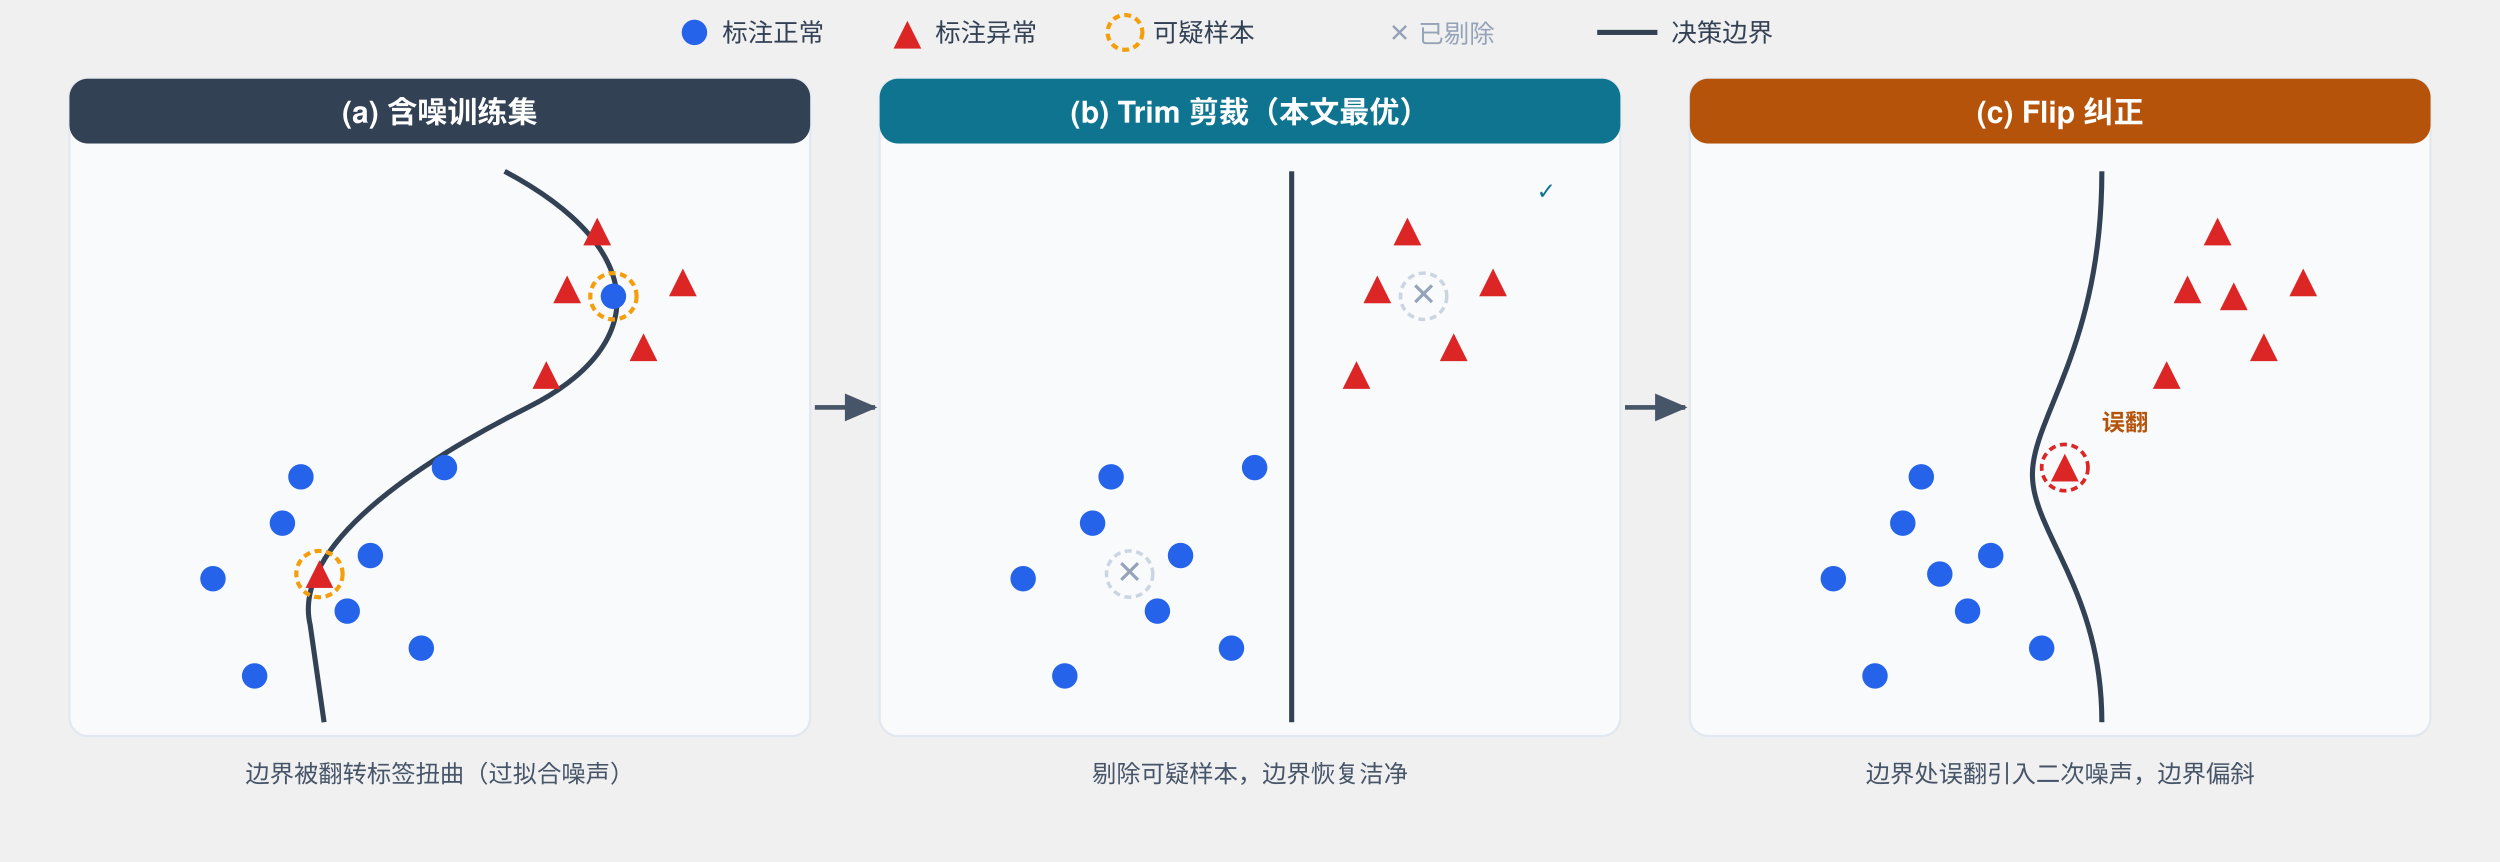
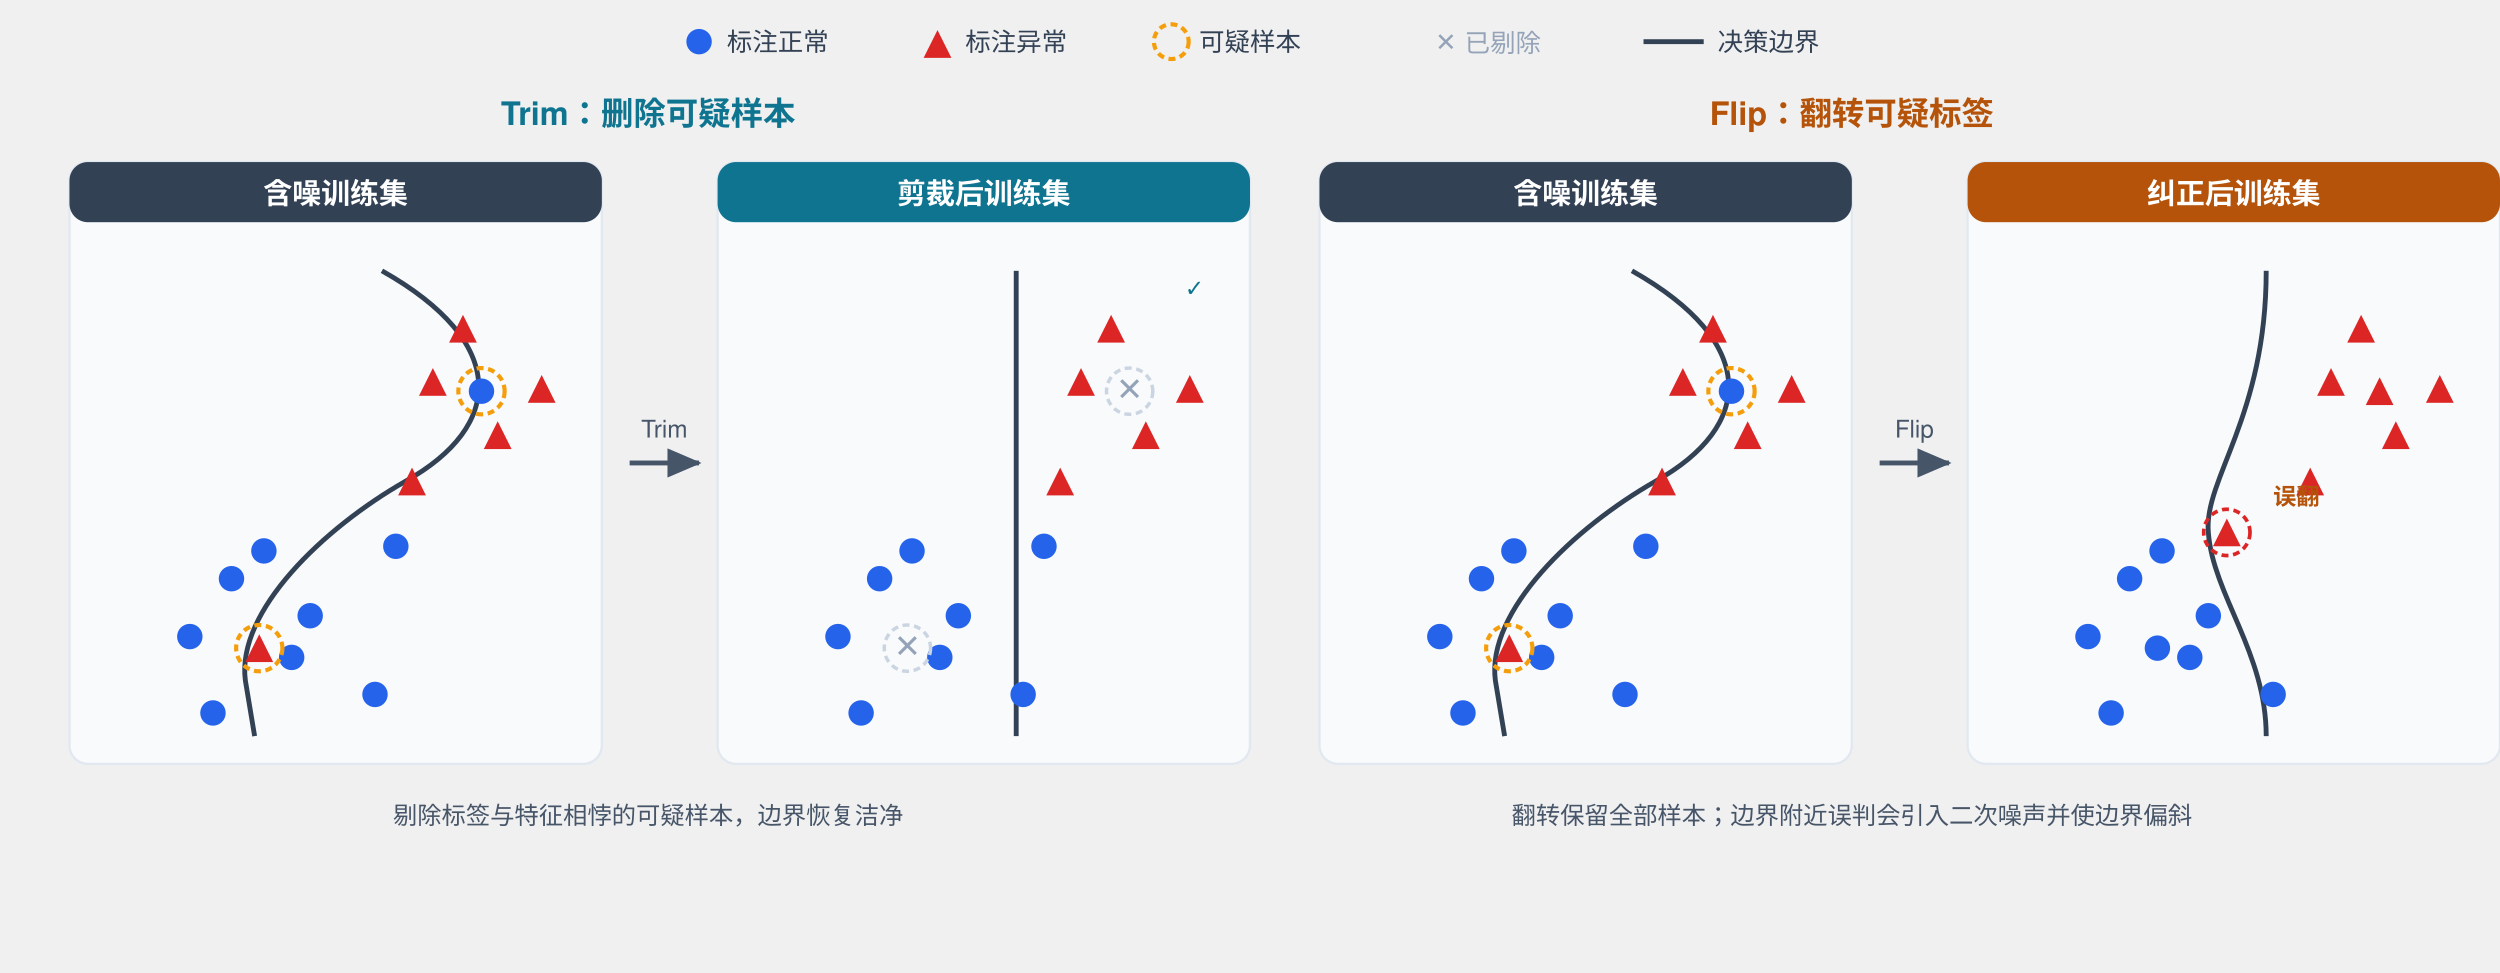
- <svg xmlns="http://www.w3.org/2000/svg" viewBox="0 0 1080 372" font-family="PingFang SC, Hiragino Sans GB, Microsoft YaHei, Helvetica, Arial, sans-serif">
+ <svg xmlns="http://www.w3.org/2000/svg" viewBox="0 0 1080 420" font-family="PingFang SC, Hiragino Sans GB, Microsoft YaHei, Helvetica, Arial, sans-serif">
  <defs>
    <marker id="tf-ar" markerWidth="9" markerHeight="9" refX="6.5" refY="3" orient="auto" markerUnits="strokeWidth">
      <path d="M0,0 L7,3 L0,6 Z" fill="#475569" />
    </marker>
  </defs>
  <style>
-     .ttl  { font-size:13px; font-weight:700; fill:#ffffff; }
+     .ttl  { font-size:12.5px; font-weight:700; fill:#ffffff; }
    .cap  { font-size:10.5px; fill:#475569; }
    .lg   { font-size:11px; fill:#334155; }
    .note { font-size:10px; font-weight:600; }
-     .bd   { fill:none; stroke:#334155; stroke-width:2.2; }
+     .bd   { fill:none; stroke:#334155; stroke-width:2.1; }
    .plot { fill:#f8fafc; stroke:#e2e8f0; stroke-width:1; }
+     .block-title { font-size:14px; font-weight:800; }
  </style>
  <g class="lg">
-     <circle cx="300" cy="14" r="5.5" fill="#2563eb" />
-     <text x="312" y="18">标注正常</text>
-     <polygon points="392,9 386,21 398,21" fill="#dc2626" />
-     <text x="404" y="18">标注异常</text>
-     <circle cx="486" cy="14" r="7.5" fill="none" stroke="#f59e0b" stroke-width="1.8" stroke-dasharray="3,2" />
-     <text x="498" y="18">可疑样本</text>
-     <text x="600" y="18" fill="#94a3b8">✕ 已剔除</text>
-     <line x1="690" y1="14" x2="716" y2="14" class="bd" />
-     <text x="722" y="18">决策边界</text>
+     <circle cx="302" cy="18" r="5.5" fill="#2563eb" />
+     <text x="314" y="22">标注正常</text>
+     <polygon points="405,13 399,25 411,25" fill="#dc2626" />
+     <text x="417" y="22">标注异常</text>
+     <circle cx="506" cy="18" r="7.5" fill="none" stroke="#f59e0b" stroke-width="1.8" stroke-dasharray="3,2" />
+     <text x="518" y="22">可疑样本</text>
+     <text x="620" y="22" fill="#94a3b8">✕ 已剔除</text>
+     <line x1="710" y1="18" x2="736" y2="18" class="bd" />
+     <text x="742" y="22">决策边界</text>
  </g>
-   <g transform="translate(30,0)">
-     <rect class="plot" x="0" y="34" width="320" height="284" rx="8" />
-     <rect x="0" y="34" width="320" height="28" rx="8" fill="#334155" />
-     <text x="160" y="53" text-anchor="middle" class="ttl">(a) 含噪训练集</text>
-     <path class="bd" d="M188,74 C 252,108 250,150 198,176 C 150,200 96,236 104,270 L 110,312" />
+   <text x="280" y="54" text-anchor="middle" class="block-title" fill="#0e7490">Trim：删除可疑样本</text>
+   <g transform="translate(30,70)">
+     <rect class="plot" x="0" y="0" width="230" height="260" rx="8" />
+     <rect x="0" y="0" width="230" height="26" rx="8" fill="#334155" />
+     <text x="115" y="18" text-anchor="middle" class="ttl">含噪训练集</text>
+     <path class="bd" d="M135,47 C 190,78 188,114 145,138 C 110,158 72,194 76,224 L 80,248" />
    <g fill="#2563eb">
-       <circle cx="62" cy="250" r="5.5" />
-       <circle cx="92" cy="226" r="5.5" />
-       <circle cx="120" cy="264" r="5.5" />
-       <circle cx="80" cy="292" r="5.5" />
-       <circle cx="130" cy="240" r="5.5" />
-       <circle cx="100" cy="206" r="5.5" />
-       <circle cx="152" cy="280" r="5.5" />
+       <circle cx="52" cy="205" r="5.5" />
+       <circle cx="70" cy="180" r="5.5" />
+       <circle cx="96" cy="214" r="5.5" />
+       <circle cx="62" cy="238" r="5.5" />
+       <circle cx="104" cy="196" r="5.5" />
+       <circle cx="84" cy="168" r="5.5" />
+       <circle cx="132" cy="230" r="5.5" />
    </g>
    <g fill="#dc2626">
-       <polygon points="215,119 209,131 221,131" />
-       <polygon points="248,144 242,156 254,156" />
-       <polygon points="228,94 222,106 234,106" />
-       <polygon points="265,116 259,128 271,128" />
-       <polygon points="206,156 200,168 212,168" />
+       <polygon points="157,89 151,101 163,101" />
+       <polygon points="185,112 179,124 191,124" />
+       <polygon points="170,66 164,78 176,78" />
+       <polygon points="204,92 198,104 210,104" />
+       <polygon points="148,132 142,144 154,144" />
    </g>
-     <circle cx="162" cy="202" r="5.5" fill="#2563eb" />
-     <polygon points="108,242 102,254 114,254" fill="#dc2626" />
-     <circle cx="108" cy="248" r="10" fill="none" stroke="#f59e0b" stroke-width="1.8" stroke-dasharray="3,2" />
-     <circle cx="235" cy="128" r="5.5" fill="#2563eb" />
-     <circle cx="235" cy="128" r="10" fill="none" stroke="#f59e0b" stroke-width="1.8" stroke-dasharray="3,2" />
-     <text x="160" y="338" text-anchor="middle" class="cap">边界被翻转标签扭曲（过拟合噪声）</text>
+     <circle cx="141" cy="166" r="5.5" fill="#2563eb" />
+     <polygon points="82,204 76,216 88,216" fill="#dc2626" />
+     <circle cx="82" cy="210" r="10" fill="none" stroke="#f59e0b" stroke-width="1.8" stroke-dasharray="3,2" />
+     <circle cx="178" cy="99" r="5.5" fill="#2563eb" />
+     <circle cx="178" cy="99" r="10" fill="none" stroke="#f59e0b" stroke-width="1.8" stroke-dasharray="3,2" />
  </g>
-   <g transform="translate(380,0)">
-     <rect class="plot" x="0" y="34" width="320" height="284" rx="8" />
-     <rect x="0" y="34" width="320" height="28" rx="8" fill="#0e7490" />
-     <text x="160" y="53" text-anchor="middle" class="ttl">(b) Trim 剪裁（本文最优）</text>
-     <line class="bd" x1="178" y1="74" x2="178" y2="312" />
+   <line x1="272" y1="200" x2="302" y2="200" stroke="#475569" stroke-width="2.1" marker-end="url(#tf-ar)" />
+   <text x="287" y="189" text-anchor="middle" class="cap" fill="#0e7490">Trim</text>
+   <g transform="translate(310,70)">
+     <rect class="plot" x="0" y="0" width="230" height="260" rx="8" />
+     <rect x="0" y="0" width="230" height="26" rx="8" fill="#0e7490" />
+     <text x="115" y="18" text-anchor="middle" class="ttl">剪裁后训练集</text>
+     <line class="bd" x1="129" y1="47" x2="129" y2="248" />
    <g fill="#2563eb">
-       <circle cx="62" cy="250" r="5.5" />
-       <circle cx="92" cy="226" r="5.5" />
-       <circle cx="120" cy="264" r="5.5" />
-       <circle cx="80" cy="292" r="5.5" />
-       <circle cx="130" cy="240" r="5.5" />
-       <circle cx="100" cy="206" r="5.5" />
-       <circle cx="152" cy="280" r="5.5" />
+       <circle cx="52" cy="205" r="5.5" />
+       <circle cx="70" cy="180" r="5.5" />
+       <circle cx="96" cy="214" r="5.5" />
+       <circle cx="62" cy="238" r="5.5" />
+       <circle cx="104" cy="196" r="5.5" />
+       <circle cx="84" cy="168" r="5.5" />
+       <circle cx="132" cy="230" r="5.5" />
    </g>
    <g fill="#dc2626">
-       <polygon points="215,119 209,131 221,131" />
-       <polygon points="248,144 242,156 254,156" />
-       <polygon points="228,94 222,106 234,106" />
-       <polygon points="265,116 259,128 271,128" />
-       <polygon points="206,156 200,168 212,168" />
+       <polygon points="157,89 151,101 163,101" />
+       <polygon points="185,112 179,124 191,124" />
+       <polygon points="170,66 164,78 176,78" />
+       <polygon points="204,92 198,104 210,104" />
+       <polygon points="148,132 142,144 154,144" />
    </g>
-     <circle cx="162" cy="202" r="5.5" fill="#2563eb" />
-     <text x="108" y="252" text-anchor="middle" fill="#94a3b8" font-size="14" font-weight="700">✕</text>
-     <circle cx="108" cy="248" r="10" fill="none" stroke="#cbd5e1" stroke-width="1.5" stroke-dasharray="3,2" />
-     <text x="235" y="132" text-anchor="middle" fill="#94a3b8" font-size="14" font-weight="700">✕</text>
-     <circle cx="235" cy="128" r="10" fill="none" stroke="#cbd5e1" stroke-width="1.5" stroke-dasharray="3,2" />
-     <text x="288" y="86" text-anchor="middle" class="note" fill="#0e7490">✓</text>
-     <text x="160" y="338" text-anchor="middle" class="cap">剔除可疑样本，边界恢复洁净</text>
+     <circle cx="141" cy="166" r="5.5" fill="#2563eb" />
+     <text x="82" y="214" text-anchor="middle" fill="#94a3b8" font-size="14" font-weight="700">✕</text>
+     <circle cx="82" cy="210" r="10" fill="none" stroke="#cbd5e1" stroke-width="1.5" stroke-dasharray="3,2" />
+     <text x="178" y="103" text-anchor="middle" fill="#94a3b8" font-size="14" font-weight="700">✕</text>
+     <circle cx="178" cy="99" r="10" fill="none" stroke="#cbd5e1" stroke-width="1.5" stroke-dasharray="3,2" />
+     <text x="206" y="58" text-anchor="middle" class="note" fill="#0e7490">✓</text>
  </g>
-   <g transform="translate(730,0)">
-     <rect class="plot" x="0" y="34" width="320" height="284" rx="8" />
-     <rect x="0" y="34" width="320" height="28" rx="8" fill="#b45309" />
-     <text x="160" y="53" text-anchor="middle" class="ttl">(c) Flip 纠正</text>
-     <path class="bd" d="M178,74 C 178,150 148,180 148,205 C 148,230 178,255 178,312" />
+   <text x="280" y="356" text-anchor="middle" class="cap">剔除标签与特征相悖的可疑样本，边界恢复洁净</text>
+   <text x="800" y="54" text-anchor="middle" class="block-title" fill="#b45309">Flip：翻转可疑标签</text>
+   <g transform="translate(570,70)">
+     <rect class="plot" x="0" y="0" width="230" height="260" rx="8" />
+     <rect x="0" y="0" width="230" height="26" rx="8" fill="#334155" />
+     <text x="115" y="18" text-anchor="middle" class="ttl">含噪训练集</text>
+     <path class="bd" d="M135,47 C 190,78 188,114 145,138 C 110,158 72,194 76,224 L 80,248" />
    <g fill="#2563eb">
-       <circle cx="62" cy="250" r="5.5" />
-       <circle cx="92" cy="226" r="5.5" />
-       <circle cx="120" cy="264" r="5.5" />
-       <circle cx="80" cy="292" r="5.5" />
-       <circle cx="130" cy="240" r="5.5" />
-       <circle cx="100" cy="206" r="5.5" />
-       <circle cx="152" cy="280" r="5.5" />
+       <circle cx="52" cy="205" r="5.5" />
+       <circle cx="70" cy="180" r="5.5" />
+       <circle cx="96" cy="214" r="5.5" />
+       <circle cx="62" cy="238" r="5.5" />
+       <circle cx="104" cy="196" r="5.5" />
+       <circle cx="84" cy="168" r="5.5" />
+       <circle cx="132" cy="230" r="5.5" />
    </g>
    <g fill="#dc2626">
-       <polygon points="215,119 209,131 221,131" />
-       <polygon points="248,144 242,156 254,156" />
-       <polygon points="228,94 222,106 234,106" />
-       <polygon points="265,116 259,128 271,128" />
-       <polygon points="206,156 200,168 212,168" />
+       <polygon points="157,89 151,101 163,101" />
+       <polygon points="185,112 179,124 191,124" />
+       <polygon points="170,66 164,78 176,78" />
+       <polygon points="204,92 198,104 210,104" />
+       <polygon points="148,132 142,144 154,144" />
    </g>
-     <circle cx="108" cy="248" r="5.5" fill="#2563eb" />
-     <polygon points="235,122 229,134 241,134" fill="#dc2626" />
-     <polygon points="162,196 156,208 168,208" fill="#dc2626" />
-     <circle cx="162" cy="202" r="10" fill="none" stroke="#dc2626" stroke-width="1.6" stroke-dasharray="3,2" />
-     <text x="178" y="186" class="note" fill="#b45309">误翻</text>
-     <text x="160" y="338" text-anchor="middle" class="cap">边界处误翻引入二次噪声，边界偏斜</text>
+     <circle cx="141" cy="166" r="5.5" fill="#2563eb" />
+     <polygon points="82,204 76,216 88,216" fill="#dc2626" />
+     <circle cx="82" cy="210" r="10" fill="none" stroke="#f59e0b" stroke-width="1.8" stroke-dasharray="3,2" />
+     <circle cx="178" cy="99" r="5.5" fill="#2563eb" />
+     <circle cx="178" cy="99" r="10" fill="none" stroke="#f59e0b" stroke-width="1.8" stroke-dasharray="3,2" />
  </g>
-   <line x1="352" y1="176" x2="378" y2="176" stroke="#475569" stroke-width="2" marker-end="url(#tf-ar)" />
-   <line x1="702" y1="176" x2="728" y2="176" stroke="#475569" stroke-width="2" marker-end="url(#tf-ar)" />
+   <line x1="812" y1="200" x2="842" y2="200" stroke="#475569" stroke-width="2.1" marker-end="url(#tf-ar)" />
+   <text x="827" y="189" text-anchor="middle" class="cap" fill="#b45309">Flip</text>
+   <g transform="translate(850,70)">
+     <rect class="plot" x="0" y="0" width="230" height="260" rx="8" />
+     <rect x="0" y="0" width="230" height="26" rx="8" fill="#b45309" />
+     <text x="115" y="18" text-anchor="middle" class="ttl">纠正后训练集</text>
+     <path class="bd" d="M129,47 C 129,110 102,137 104,160 C 106,187 129,212 129,248" />
+     <g fill="#2563eb">
+       <circle cx="52" cy="205" r="5.5" />
+       <circle cx="70" cy="180" r="5.5" />
+       <circle cx="96" cy="214" r="5.5" />
+       <circle cx="62" cy="238" r="5.5" />
+       <circle cx="104" cy="196" r="5.5" />
+       <circle cx="84" cy="168" r="5.5" />
+       <circle cx="132" cy="230" r="5.5" />
+     </g>
+     <g fill="#dc2626">
+       <polygon points="157,89 151,101 163,101" />
+       <polygon points="185,112 179,124 191,124" />
+       <polygon points="170,66 164,78 176,78" />
+       <polygon points="204,92 198,104 210,104" />
+       <polygon points="148,132 142,144 154,144" />
+     </g>
+     <circle cx="82" cy="210" r="5.5" fill="#2563eb" />
+     <polygon points="178,93 172,105 184,105" fill="#dc2626" />
+     <polygon points="112,154 106,166 118,166" fill="#dc2626" />
+     <circle cx="112" cy="160" r="10" fill="none" stroke="#dc2626" stroke-width="1.6" stroke-dasharray="3,2" />
+     <text x="132" y="148" class="note" fill="#b45309">误翻</text>
+   </g>
+   <text x="800" y="356" text-anchor="middle" class="cap">翻转保留全部样本；边界附近误判会引入二次噪声并使边界偏斜</text>
</svg>
